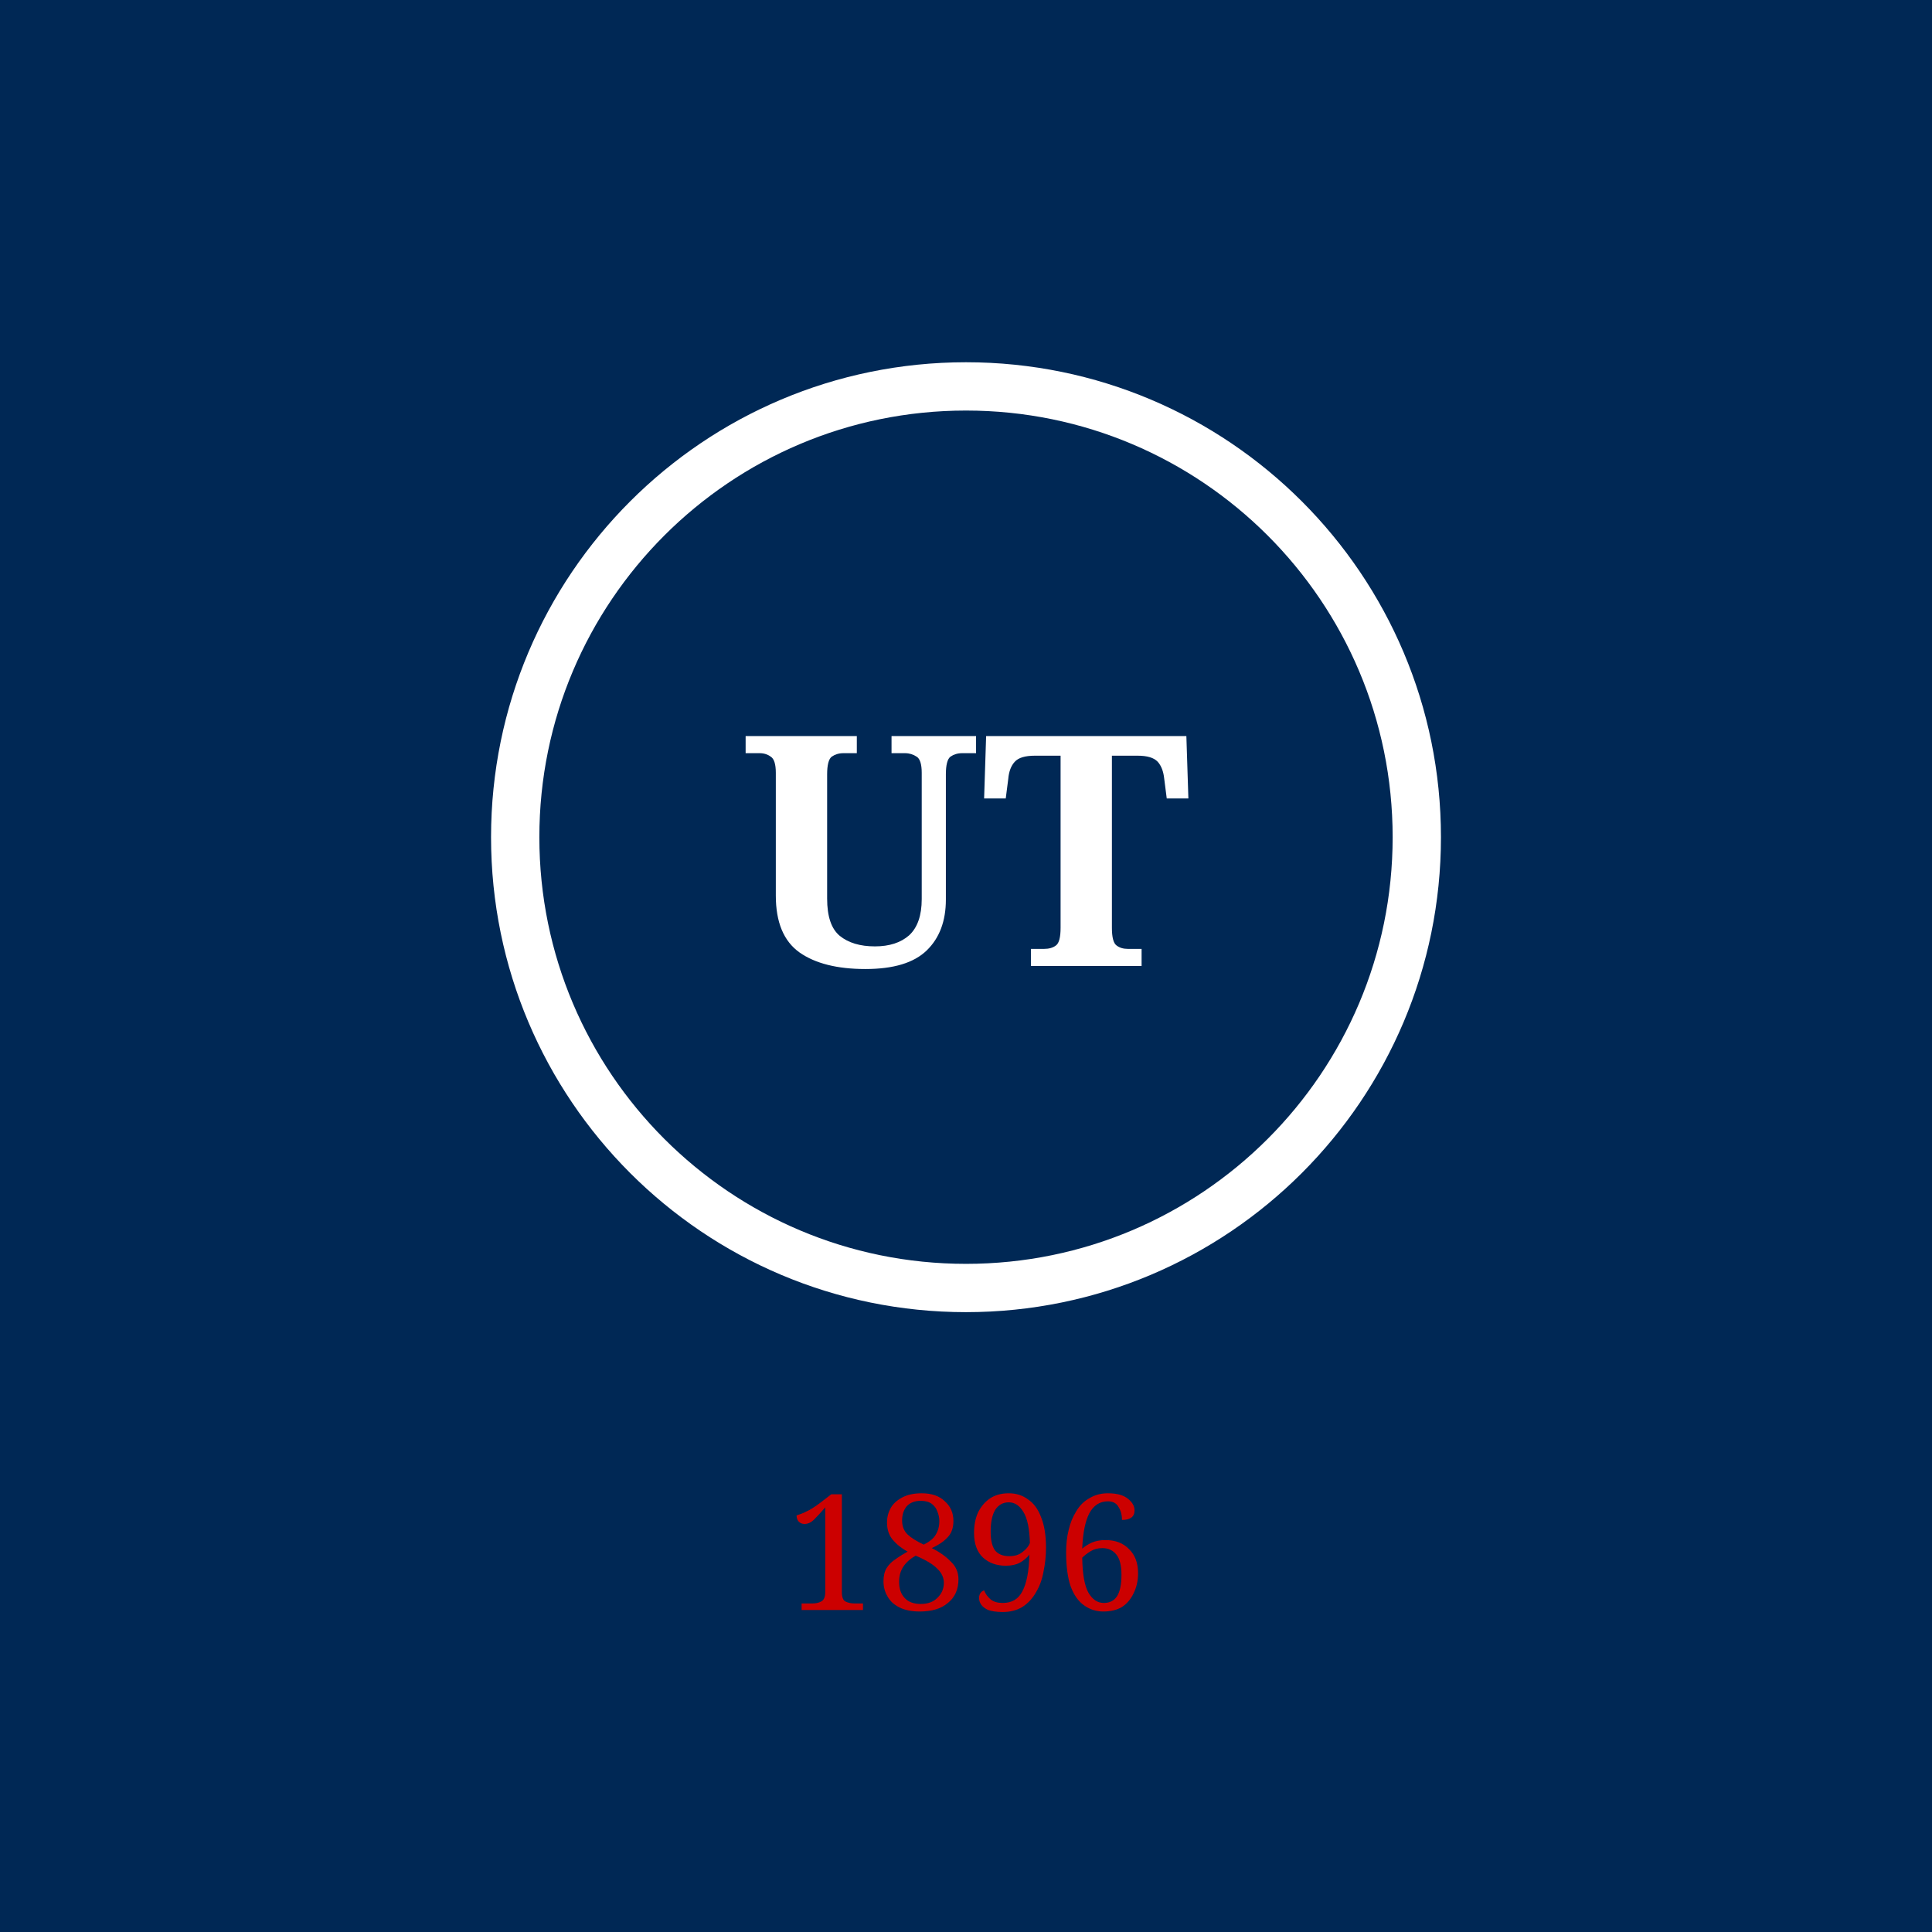
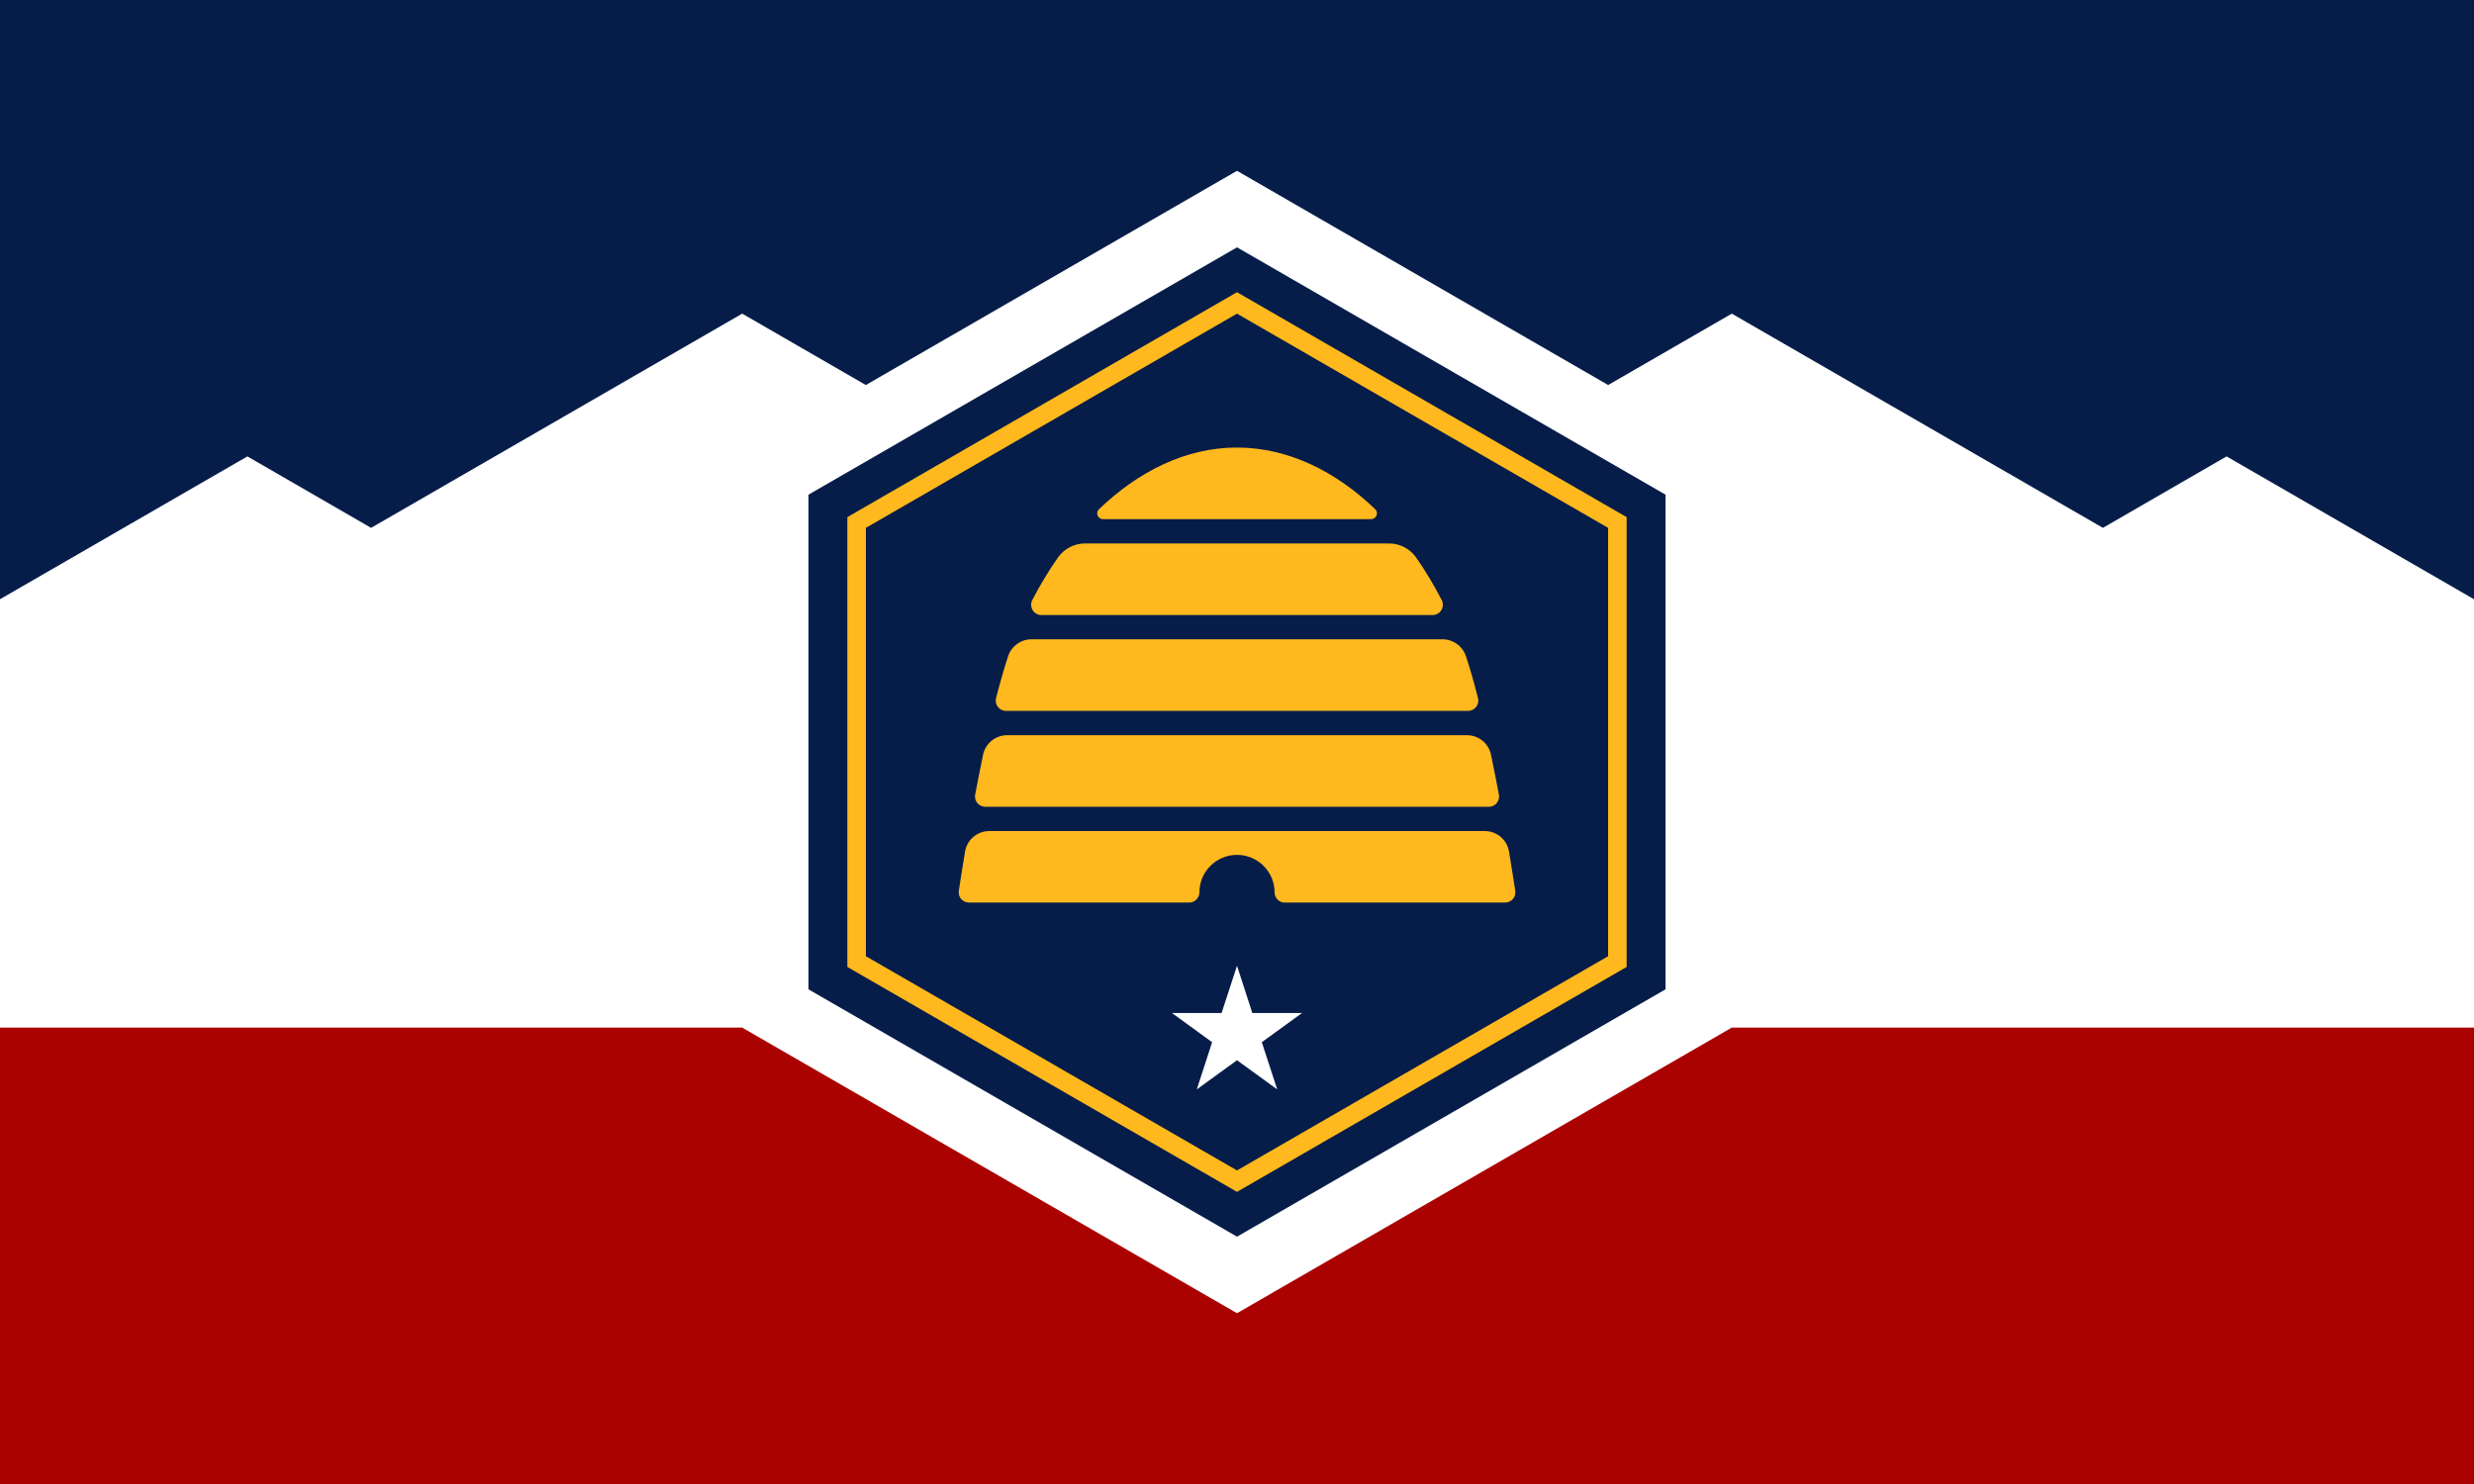
- <svg xmlns="http://www.w3.org/2000/svg" viewBox="0 0 60 60" role="img" aria-labelledby="title">
-   <rect width="60" height="60" fill="#002855" />
-   <circle cx="30" cy="26" r="14" fill="none" stroke="#FFFFFF" stroke-width="1.5" />
-   <text x="30" y="30" text-anchor="middle" fill="#FFFFFF" font-size="10" font-family="serif" font-weight="bold">UT</text>
-   <text x="30" y="50" text-anchor="middle" fill="#CC0000" font-size="5" font-family="serif">1896</text>
+ <svg xmlns="http://www.w3.org/2000/svg" height="432" viewBox="0 0 190.5 114.3" width="720">
+   <path d="m-0 0h190.5v114.3h-190.5z" fill="#fff" stroke-width="1.415" />
+   <path d="m190.5 0v46.154l-19.05-11.001-9.525 5.503-28.575-16.499-9.52 5.498-28.58-16.499-28.58 16.499-9.52-5.498-28.575 16.499-9.525-5.503-19.05 11.001v-46.154z" fill="#071d49" stroke-width=".529" />
+   <path d="m128.246 76.2v-38.1l-32.994-19.05-32.999 19.05v38.1l32.999 19.05z" fill="#071d49" stroke-width=".529" />
+   <g fill="#ffb81d" transform="scale(.5291666)">
+     <path d="m180 42.53-56.7 32.74v65.47l56.7 32.74 56.7-32.74v-65.47zm54 96.65-54 31.18-54-31.18v-62.35l54-31.18 54 31.18z" />
+     <path d="m199.53 75.56h-39.03c-.75 0-1.13-.92-.59-1.44 5.68-5.44 12.56-8.98 20.08-8.98s14.47 3.54 20.12 8.98c.54.52.17 1.44-.59 1.44z" />
+     <path d="m208.46 89.52h-56.92c-1.12 0-1.84-1.19-1.33-2.18 1.11-2.14 2.35-4.21 3.72-6.17.91-1.3 2.39-2.07 3.98-2.07h44.2c1.59 0 3.08.78 3.98 2.08 1.36 1.96 2.6 4.02 3.7 6.16.51.99-.21 2.18-1.33 2.18z" />
+     <path d="m213.61 103.47h-67.22c-.98 0-1.69-.92-1.45-1.86.57-2.2 1.15-4.28 1.76-6.11.48-1.46 1.85-2.45 3.4-2.45h59.81c1.54 0 2.91.99 3.4 2.45.61 1.83 1.2 3.91 1.76 6.11.24.94-.48 1.86-1.45 1.86z" />
+     <path d="m216.64 117.43h-73.27c-.94 0-1.64-.85-1.47-1.77.36-1.89.74-3.85 1.15-5.81.35-1.65 1.81-2.84 3.5-2.84h66.91c1.7 0 3.16 1.19 3.5 2.84.41 1.96.79 3.91 1.15 5.81.17.92-.53 1.77-1.47 1.77z" />
+     <path d="m186.97 131.38c-.83 0-1.5-.67-1.5-1.49 0-1.51-.61-2.87-1.6-3.86s-2.36-1.6-3.87-1.6c-3.02 0-5.47 2.44-5.47 5.45 0 .82-.67 1.49-1.5 1.49h-32.03c-.92 0-1.62-.81-1.48-1.71.2-1.31.51-3.3.91-5.72.29-1.72 1.78-2.98 3.53-2.98h72.09c1.75 0 3.24 1.26 3.53 2.98.4 2.42.71 4.41.91 5.72.14.9-.56 1.71-1.48 1.71h-32.03z" />
+   </g>
+   <g stroke-width=".265" transform="scale(2)">
+     <path d="m95.25 39.574v17.576h-95.25v-17.576h28.575l19.05 10.999 19.05-10.999z" fill="#aa0200" />
+     <path d="m47.625 37.192.59 1.82h1.913l-1.548 1.124.593 1.818-1.548-1.124-1.548 1.124.59-1.818-1.545-1.124h1.91z" fill="#fff" />
+   </g>
</svg>
